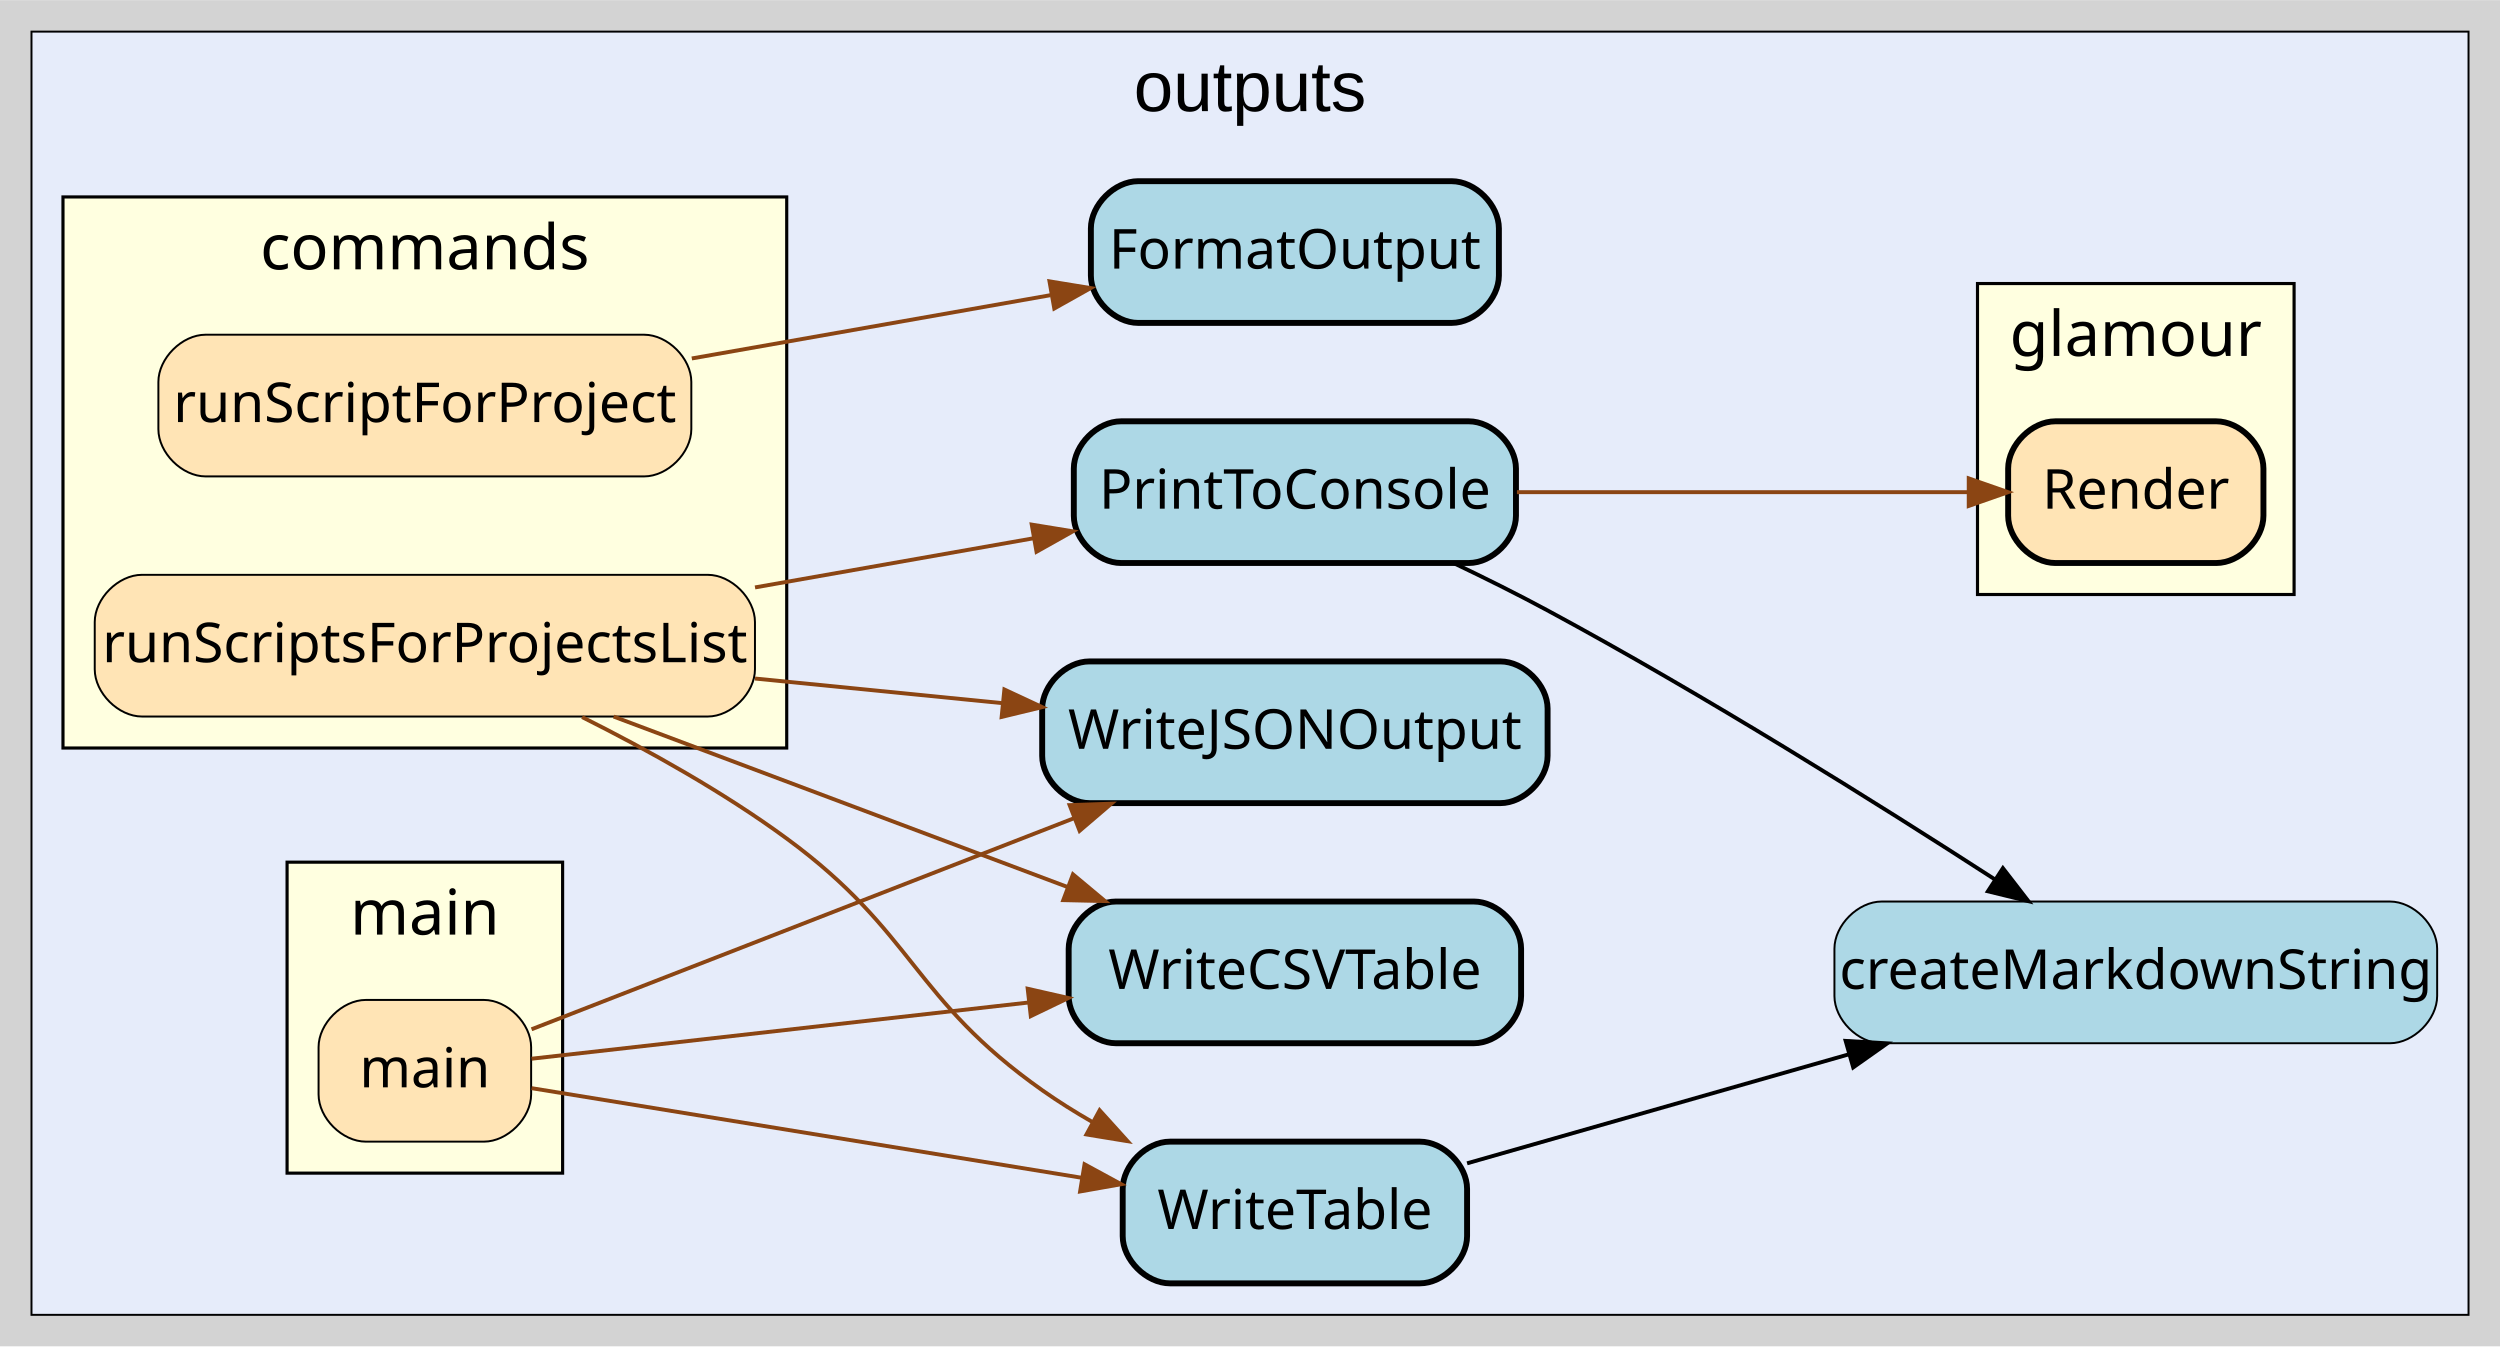
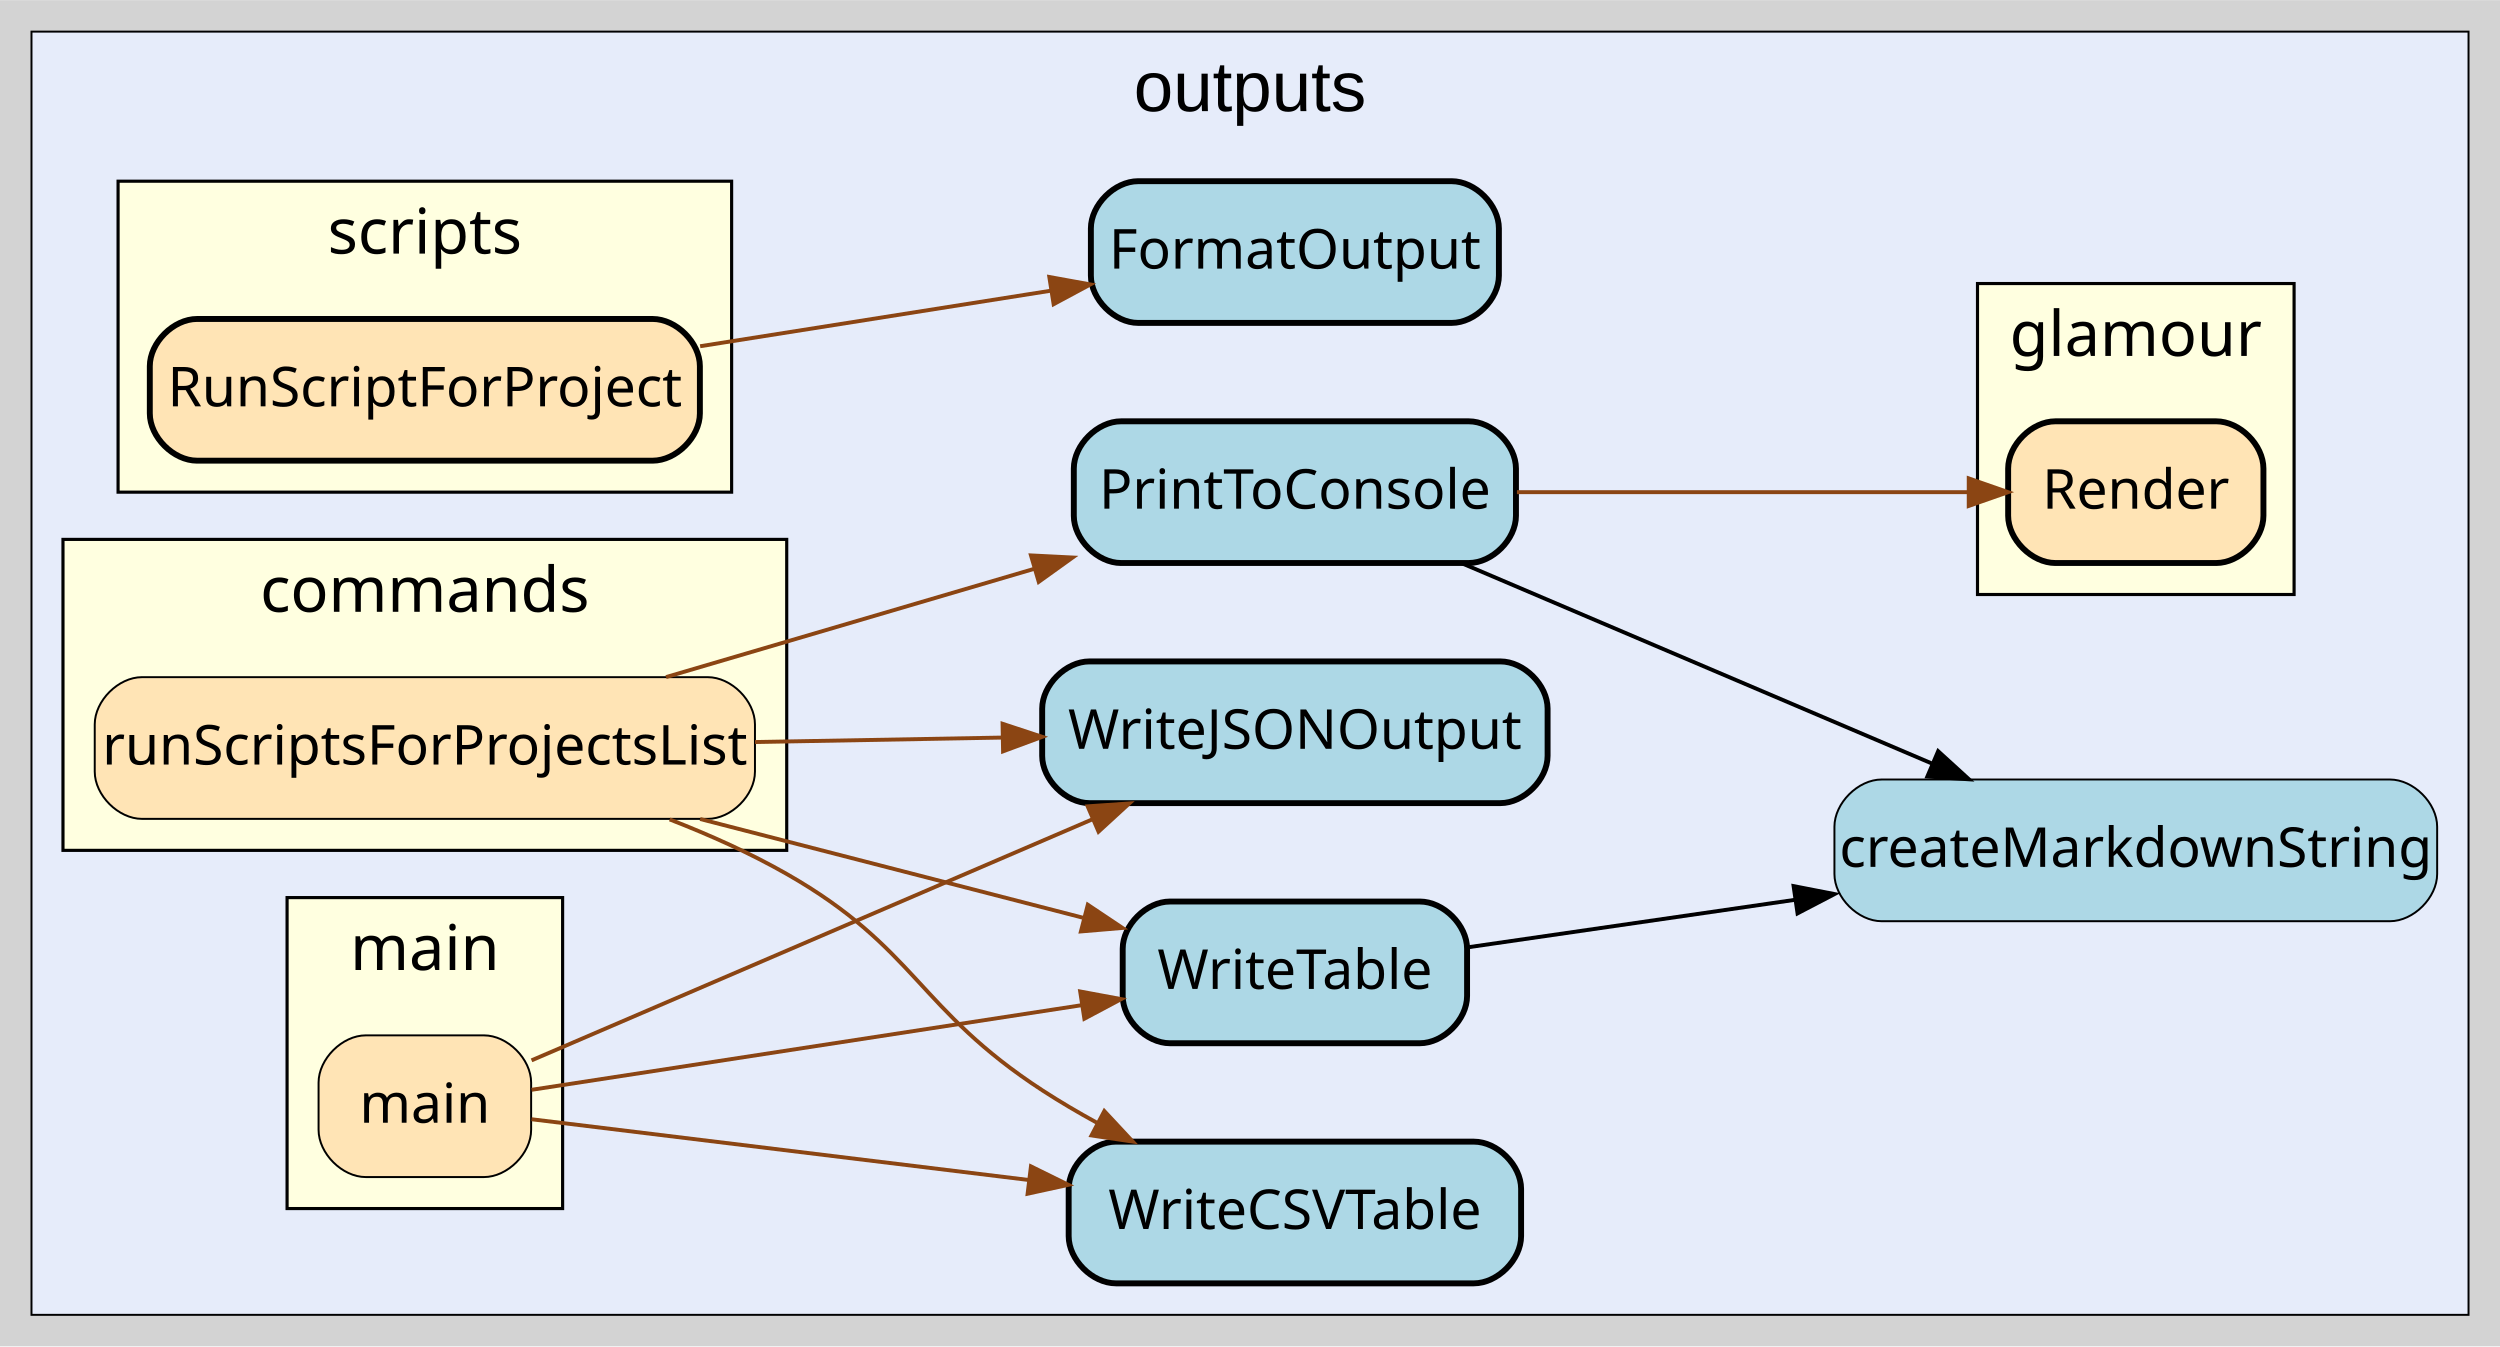
<svg xmlns="http://www.w3.org/2000/svg" xmlns:xlink="http://www.w3.org/1999/xlink" width="635pt" height="342pt" viewBox="0.00 0.00 635.12 342.00">
  <g id="graph0" class="graph" transform="scale(1 1) rotate(0) translate(0 342)">
    <polygon fill="#d3d3d3" stroke="transparent" points="0,0 0,-342 635.124,-342 635.124,0 0,0" />
    <g id="clust1" class="cluster">
      <polygon fill="#e6ecfa" stroke="#000000" stroke-width=".5" points="8,-8 8,-334 627.124,-334 627.124,-8 8,-8" />
      <text text-anchor="middle" x="317.562" y="-313.8" font-family="Arial" font-size="18.00" fill="#000000">outputs</text>
    </g>
+     <g id="clust5" class="cluster">
+       <g id="a_clust5">
+         <a xlink:href="/?f=github.com/wcatron/query-projects/internal/scripts" xlink:title="package: github.com/wcatron/query-projects/internal/scripts">
+           <polygon fill="#ffffe0" stroke="#000000" stroke-width=".8" points="29.996,-217 29.996,-296 185.868,-296 185.868,-217 29.996,-217" />
+           <text text-anchor="middle" x="107.932" y="-277.6" font-family="Tahoma bold" font-size="16.00" fill="#000000">scripts</text>
+         </a>
+       </g>
+     </g>
    <g id="clust4" class="cluster">
      <g id="a_clust4">
        <a xlink:href="/?f=github.com/wcatron/query-projects/internal/commands" xlink:title="package: github.com/wcatron/query-projects/internal/commands">
-           <polygon fill="#ffffe0" stroke="#000000" stroke-width=".8" points="16,-152 16,-292 199.864,-292 199.864,-152 16,-152" />
-           <text text-anchor="middle" x="107.932" y="-273.6" font-family="Tahoma bold" font-size="16.00" fill="#000000">commands</text>
+           <polygon fill="#ffffe0" stroke="#000000" stroke-width=".8" points="16,-126 16,-205 199.864,-205 199.864,-126 16,-126" />
+           <text text-anchor="middle" x="107.932" y="-186.6" font-family="Tahoma bold" font-size="16.00" fill="#000000">commands</text>
        </a>
      </g>
    </g>
    <g id="clust3" class="cluster">
      <g id="a_clust3">
        <a xlink:href="/?f=github.com/wcatron/query-projects/callvis" xlink:title="package: github.com/wcatron/query-projects/callvis">
-           <polygon fill="#ffffe0" stroke="#000000" stroke-width=".8" points="72.932,-44 72.932,-123 142.932,-123 142.932,-44 72.932,-44" />
-           <text text-anchor="middle" x="107.932" y="-104.6" font-family="Tahoma bold" font-size="16.00" fill="#000000">main</text>
+           <polygon fill="#ffffe0" stroke="#000000" stroke-width=".8" points="72.932,-35 72.932,-114 142.932,-114 142.932,-35 72.932,-35" />
+           <text text-anchor="middle" x="107.932" y="-95.6" font-family="Tahoma bold" font-size="16.00" fill="#000000">main</text>
        </a>
      </g>
    </g>
    <g id="clust2" class="cluster">
      <g id="a_clust2">
        <a xlink:href="/?f=github.com/charmbracelet/glamour" xlink:title="package: github.com/charmbracelet/glamour">
          <polygon fill="#ffffe0" stroke="#000000" stroke-width=".8" points="502.38,-191 502.38,-270 582.807,-270 582.807,-191 502.38,-191" />
          <text text-anchor="middle" x="542.593" y="-251.6" font-family="Tahoma bold" font-size="16.00" fill="#000000">glamour</text>
        </a>
      </g>
    </g>
    <g id="node1" class="node">
      <g id="a_node1">
+         <a xlink:title="github.com/wcatron/query-projects/internal/outputs.FormatOutput | defined in csv.go:14">
+           <path fill="#add8e6" stroke="#000000" stroke-width="1.5" d="M368.791,-296C368.791,-296 289.136,-296 289.136,-296 283.136,-296 277.136,-290 277.136,-284 277.136,-284 277.136,-272 277.136,-272 277.136,-266 283.136,-260 289.136,-260 289.136,-260 368.791,-260 368.791,-260 374.791,-260 380.791,-266 380.791,-272 380.791,-272 380.791,-284 380.791,-284 380.791,-290 374.791,-296 368.791,-296" />
+           <text text-anchor="middle" x="328.964" y="-273.8" font-family="Verdana" font-size="14.00" fill="#000000">FormatOutput</text>
+         </a>
+       </g>
+     </g>
+     <g id="node2" class="node">
+       <g id="a_node2">
        <a xlink:title="github.com/wcatron/query-projects/internal/outputs.PrintToConsole | defined in markdown.go:36&#10;at markdown.go:37: calling [github.com/wcatron/query-projects/internal/outputs.createMarkdownString]&#10;at markdown.go:40: calling [github.com/charmbracelet/glamour.Render]">
          <path fill="#add8e6" stroke="#000000" stroke-width="1.5" d="M373.127,-235C373.127,-235 284.8,-235 284.8,-235 278.8,-235 272.8,-229 272.8,-223 272.8,-223 272.8,-211 272.8,-211 272.8,-205 278.8,-199 284.8,-199 284.8,-199 373.127,-199 373.127,-199 379.127,-199 385.127,-205 385.127,-211 385.127,-211 385.127,-223 385.127,-223 385.127,-229 379.127,-235 373.127,-235" />
          <text text-anchor="middle" x="328.964" y="-212.8" font-family="Verdana" font-size="14.00" fill="#000000">PrintToConsole</text>
        </a>
      </g>
    </g>
-     <g id="node2" class="node">
-       <g id="a_node2">
+     <g id="node3" class="node">
+       <g id="a_node3">
        <a xlink:title="github.com/wcatron/query-projects/internal/outputs.createMarkdownString | defined in markdown.go:14">
-           <path fill="#add8e6" stroke="#000000" stroke-width=".5" d="M607.154,-113C607.154,-113 478.033,-113 478.033,-113 472.033,-113 466.033,-107 466.033,-101 466.033,-101 466.033,-89 466.033,-89 466.033,-83 472.033,-77 478.033,-77 478.033,-77 607.154,-77 607.154,-77 613.154,-77 619.154,-83 619.154,-89 619.154,-89 619.154,-101 619.154,-101 619.154,-107 613.154,-113 607.154,-113" />
-           <text text-anchor="middle" x="542.593" y="-90.8" font-family="Verdana" font-size="14.00" fill="#000000">createMarkdownString</text>
-         </a>
-       </g>
-     </g>
-     <g id="edge1" class="edge">
-       <g id="a_edge1">
+           <path fill="#add8e6" stroke="#000000" stroke-width=".5" d="M607.154,-144C607.154,-144 478.033,-144 478.033,-144 472.033,-144 466.033,-138 466.033,-132 466.033,-132 466.033,-120 466.033,-120 466.033,-114 472.033,-108 478.033,-108 478.033,-108 607.154,-108 607.154,-108 613.154,-108 619.154,-114 619.154,-120 619.154,-120 619.154,-132 619.154,-132 619.154,-138 613.154,-144 607.154,-144" />
+           <text text-anchor="middle" x="542.593" y="-121.8" font-family="Verdana" font-size="14.00" fill="#000000">createMarkdownString</text>
+         </a>
+       </g>
+     </g>
+     <g id="edge9" class="edge">
+       <g id="a_edge9">
        <a xlink:title="at markdown.go:37: calling [github.com/wcatron/query-projects/internal/outputs.createMarkdownString]">
-           <path fill="none" stroke="#000000" d="M369.318,-198.969C377.271,-195.176 385.493,-191.083 393.063,-187 432.984,-165.468 477.02,-137.882 506.897,-118.556" />
-           <polygon fill="#000000" stroke="#000000" points="508.835,-121.471 515.314,-113.088 505.021,-115.601 508.835,-121.471" />
+           <path fill="none" stroke="#000000" d="M371.425,-198.912C405.717,-184.305 454.117,-163.688 490.705,-148.103" />
+           <polygon fill="#000000" stroke="#000000" points="492.384,-151.192 500.212,-144.053 489.64,-144.752 492.384,-151.192" />
        </a>
      </g>
    </g>
    <g id="node7" class="node">
      <g id="a_node7">
        <a xlink:title="github.com/charmbracelet/glamour.Render | defined in glamour.go:45">
          <path fill="#ffe4b5" stroke="#000000" stroke-width="1.5" d="M563.021,-235C563.021,-235 522.166,-235 522.166,-235 516.166,-235 510.166,-229 510.166,-223 510.166,-223 510.166,-211 510.166,-211 510.166,-205 516.166,-199 522.166,-199 522.166,-199 563.021,-199 563.021,-199 569.021,-199 575.021,-205 575.021,-211 575.021,-211 575.021,-223 575.021,-223 575.021,-229 569.021,-235 563.021,-235" />
          <text text-anchor="middle" x="542.593" y="-212.8" font-family="Verdana" font-size="14.00" fill="#000000">Render</text>
        </a>
      </g>
    </g>
-     <g id="edge2" class="edge">
-       <g id="a_edge2">
+     <g id="edge10" class="edge">
+       <g id="a_edge10">
        <a xlink:title="at markdown.go:40: calling [github.com/charmbracelet/glamour.Render]">
          <path fill="none" stroke="#8b4513" d="M385.372,-217C421.289,-217 467.074,-217 499.959,-217" />
          <polygon fill="#8b4513" stroke="#8b4513" points="500.154,-220.5 510.154,-217 500.154,-213.5 500.154,-220.5" />
        </a>
      </g>
    </g>
-     <g id="node3" class="node">
-       <g id="a_node3">
-         <a xlink:title="github.com/wcatron/query-projects/internal/outputs.FormatOutput | defined in csv.go:14">
-           <path fill="#add8e6" stroke="#000000" stroke-width="1.5" d="M368.791,-296C368.791,-296 289.136,-296 289.136,-296 283.136,-296 277.136,-290 277.136,-284 277.136,-284 277.136,-272 277.136,-272 277.136,-266 283.136,-260 289.136,-260 289.136,-260 368.791,-260 368.791,-260 374.791,-260 380.791,-266 380.791,-272 380.791,-272 380.791,-284 380.791,-284 380.791,-290 374.791,-296 368.791,-296" />
-           <text text-anchor="middle" x="328.964" y="-273.8" font-family="Verdana" font-size="14.00" fill="#000000">FormatOutput</text>
-         </a>
-       </g>
-     </g>
    <g id="node4" class="node">
      <g id="a_node4">
        <a xlink:title="github.com/wcatron/query-projects/internal/outputs.WriteTable | defined in markdown.go:49&#10;at markdown.go:54: calling [github.com/wcatron/query-projects/internal/outputs.createMarkdownString]">
-           <path fill="#add8e6" stroke="#000000" stroke-width="1.5" d="M360.707,-52C360.707,-52 297.22,-52 297.22,-52 291.22,-52 285.22,-46 285.22,-40 285.22,-40 285.22,-28 285.22,-28 285.22,-22 291.22,-16 297.22,-16 297.22,-16 360.707,-16 360.707,-16 366.707,-16 372.707,-22 372.707,-28 372.707,-28 372.707,-40 372.707,-40 372.707,-46 366.707,-52 360.707,-52" />
-           <text text-anchor="middle" x="328.964" y="-29.8" font-family="Verdana" font-size="14.00" fill="#000000">WriteTable</text>
-         </a>
-       </g>
-     </g>
-     <g id="edge7" class="edge">
-       <g id="a_edge7">
+           <path fill="#add8e6" stroke="#000000" stroke-width="1.5" d="M360.707,-113C360.707,-113 297.22,-113 297.22,-113 291.22,-113 285.22,-107 285.22,-101 285.22,-101 285.22,-89 285.22,-89 285.22,-83 291.22,-77 297.22,-77 297.22,-77 360.707,-77 360.707,-77 366.707,-77 372.707,-83 372.707,-89 372.707,-89 372.707,-101 372.707,-101 372.707,-107 366.707,-113 360.707,-113" />
+           <text text-anchor="middle" x="328.964" y="-90.8" font-family="Verdana" font-size="14.00" fill="#000000">WriteTable</text>
+         </a>
+       </g>
+     </g>
+     <g id="edge1" class="edge">
+       <g id="a_edge1">
        <a xlink:title="at markdown.go:54: calling [github.com/wcatron/query-projects/internal/outputs.createMarkdownString]">
-           <path fill="none" stroke="#000000" d="M372.71,-46.492C400.588,-54.452 437.396,-64.962 469.62,-74.163" />
-           <polygon fill="#000000" stroke="#000000" points="468.882,-77.592 479.459,-76.973 470.805,-70.861 468.882,-77.592" />
+           <path fill="none" stroke="#000000" d="M372.71,-101.348C396.733,-104.834 427.387,-109.282 456.026,-113.438" />
+           <polygon fill="#000000" stroke="#000000" points="455.658,-116.921 466.057,-114.894 456.664,-109.994 455.658,-116.921" />
        </a>
      </g>
    </g>
    <g id="node5" class="node">
      <g id="a_node5">
        <a xlink:title="github.com/wcatron/query-projects/internal/outputs.WriteCSVTable | defined in csv.go:22">
-           <path fill="#add8e6" stroke="#000000" stroke-width="1.5" d="M374.433,-113C374.433,-113 283.494,-113 283.494,-113 277.494,-113 271.494,-107 271.494,-101 271.494,-101 271.494,-89 271.494,-89 271.494,-83 277.494,-77 283.494,-77 283.494,-77 374.433,-77 374.433,-77 380.433,-77 386.433,-83 386.433,-89 386.433,-89 386.433,-101 386.433,-101 386.433,-107 380.433,-113 374.433,-113" />
-           <text text-anchor="middle" x="328.964" y="-90.8" font-family="Verdana" font-size="14.00" fill="#000000">WriteCSVTable</text>
+           <path fill="#add8e6" stroke="#000000" stroke-width="1.5" d="M374.433,-52C374.433,-52 283.494,-52 283.494,-52 277.494,-52 271.494,-46 271.494,-40 271.494,-40 271.494,-28 271.494,-28 271.494,-22 277.494,-16 283.494,-16 283.494,-16 374.433,-16 374.433,-16 380.433,-16 386.433,-22 386.433,-28 386.433,-28 386.433,-40 386.433,-40 386.433,-46 380.433,-52 374.433,-52" />
+           <text text-anchor="middle" x="328.964" y="-29.8" font-family="Verdana" font-size="14.00" fill="#000000">WriteCSVTable</text>
        </a>
      </g>
    </g>
    <g id="node6" class="node">
      <g id="a_node6">
        <a xlink:title="github.com/wcatron/query-projects/internal/outputs.WriteJSONOutput | defined in json.go:14">
          <path fill="#add8e6" stroke="#000000" stroke-width="1.5" d="M381.163,-174C381.163,-174 276.764,-174 276.764,-174 270.764,-174 264.764,-168 264.764,-162 264.764,-162 264.764,-150 264.764,-150 264.764,-144 270.764,-138 276.764,-138 276.764,-138 381.163,-138 381.163,-138 387.163,-138 393.163,-144 393.163,-150 393.163,-150 393.163,-162 393.163,-162 393.163,-168 387.163,-174 381.163,-174" />
          <text text-anchor="middle" x="328.964" y="-151.8" font-family="Verdana" font-size="14.00" fill="#000000">WriteJSONOutput</text>
        </a>
      </g>
    </g>
    <g id="node8" class="node">
      <g id="a_node8">
-         <a xlink:title="github.com/wcatron/query-projects/callvis.main | defined in main.go:11&#10;at main.go:48: calling [github.com/wcatron/query-projects/internal/outputs.WriteTable]&#10;at main.go:50: calling [github.com/wcatron/query-projects/internal/outputs.WriteJSONOutput]&#10;at main.go:49: calling [github.com/wcatron/query-projects/internal/outputs.WriteCSVTable]">
-           <path fill="#ffe4b5" stroke="#000000" stroke-width=".5" d="M122.932,-88C122.932,-88 92.932,-88 92.932,-88 86.932,-88 80.932,-82 80.932,-76 80.932,-76 80.932,-64 80.932,-64 80.932,-58 86.932,-52 92.932,-52 92.932,-52 122.932,-52 122.932,-52 128.932,-52 134.932,-58 134.932,-64 134.932,-64 134.932,-76 134.932,-76 134.932,-82 128.932,-88 122.932,-88" />
-           <text text-anchor="middle" x="107.932" y="-65.8" font-family="Verdana" font-size="14.00" fill="#000000">main</text>
+         <a xlink:title="github.com/wcatron/query-projects/callvis.main | defined in main.go:11&#10;at main.go:49: calling [github.com/wcatron/query-projects/internal/outputs.WriteCSVTable]&#10;at main.go:50: calling [github.com/wcatron/query-projects/internal/outputs.WriteJSONOutput]&#10;at main.go:48: calling [github.com/wcatron/query-projects/internal/outputs.WriteTable]">
+           <path fill="#ffe4b5" stroke="#000000" stroke-width=".5" d="M122.932,-79C122.932,-79 92.932,-79 92.932,-79 86.932,-79 80.932,-73 80.932,-67 80.932,-67 80.932,-55 80.932,-55 80.932,-49 86.932,-43 92.932,-43 92.932,-43 122.932,-43 122.932,-43 128.932,-43 134.932,-49 134.932,-55 134.932,-55 134.932,-67 134.932,-67 134.932,-73 128.932,-79 122.932,-79" />
+           <text text-anchor="middle" x="107.932" y="-56.8" font-family="Verdana" font-size="14.00" fill="#000000">main</text>
+         </a>
+       </g>
+     </g>
+     <g id="edge8" class="edge">
+       <g id="a_edge8">
+         <a xlink:title="at main.go:48: calling [github.com/wcatron/query-projects/internal/outputs.WriteTable]">
+           <path fill="none" stroke="#8b4513" d="M135.035,-65.169C169.685,-70.499 230.491,-79.853 274.799,-86.668" />
+           <polygon fill="#8b4513" stroke="#8b4513" points="274.416,-90.15 284.832,-88.212 275.48,-83.232 274.416,-90.15" />
+         </a>
+       </g>
+     </g>
+     <g id="edge4" class="edge">
+       <g id="a_edge4">
+         <a xlink:title="at main.go:49: calling [github.com/wcatron/query-projects/internal/outputs.WriteCSVTable]">
+           <path fill="none" stroke="#8b4513" d="M135.035,-57.689C166.304,-53.87 218.873,-47.448 261.396,-42.254" />
+           <polygon fill="#8b4513" stroke="#8b4513" points="261.911,-45.717 271.413,-41.03 261.062,-38.769 261.911,-45.717" />
        </a>
      </g>
    </g>
    <g id="edge5" class="edge">
      <g id="a_edge5">
-         <a xlink:title="at main.go:48: calling [github.com/wcatron/query-projects/internal/outputs.WriteTable]">
-           <path fill="none" stroke="#8b4513" d="M135.035,-65.586C169.685,-59.942 230.491,-50.038 274.799,-42.822" />
-           <polygon fill="#8b4513" stroke="#8b4513" points="275.525,-46.25 284.832,-41.188 274.399,-39.341 275.525,-46.25" />
+         <a xlink:title="at main.go:50: calling [github.com/wcatron/query-projects/internal/outputs.WriteJSONOutput]">
+           <path fill="none" stroke="#8b4513" d="M135.035,-72.649C170.442,-87.867 233.16,-114.823 277.678,-133.957" />
+           <polygon fill="#8b4513" stroke="#8b4513" points="276.316,-137.181 286.885,-137.915 279.08,-130.75 276.316,-137.181" />
+         </a>
+       </g>
+     </g>
+     <g id="node9" class="node">
+       <g id="a_node9">
+         <a xlink:title="github.com/wcatron/query-projects/internal/commands.runScriptsForProjectsList | defined in run.go:183&#10;at run.go:225: calling [github.com/wcatron/query-projects/internal/outputs.WriteTable]&#10;at run.go:229: calling [github.com/wcatron/query-projects/internal/outputs.WriteJSONOutput]&#10;at run.go:227: calling [github.com/wcatron/query-projects/internal/outputs.WriteCSVTable]&#10;at run.go:218: calling [github.com/wcatron/query-projects/internal/outputs.PrintToConsole]">
+           <path fill="#ffe4b5" stroke="#000000" stroke-width=".5" d="M179.796,-170C179.796,-170 36.068,-170 36.068,-170 30.068,-170 24.068,-164 24.068,-158 24.068,-158 24.068,-146 24.068,-146 24.068,-140 30.068,-134 36.068,-134 36.068,-134 179.796,-134 179.796,-134 185.796,-134 191.796,-140 191.796,-146 191.796,-146 191.796,-158 191.796,-158 191.796,-164 185.796,-170 179.796,-170" />
+           <text text-anchor="middle" x="107.932" y="-147.8" font-family="Verdana" font-size="14.00" fill="#000000">runScriptsForProjectsList</text>
        </a>
      </g>
    </g>
    <g id="edge11" class="edge">
      <g id="a_edge11">
-         <a xlink:title="at main.go:49: calling [github.com/wcatron/query-projects/internal/outputs.WriteCSVTable]">
-           <path fill="none" stroke="#8b4513" d="M135.035,-73.066C166.304,-76.602 218.873,-82.548 261.396,-87.358" />
-           <polygon fill="#8b4513" stroke="#8b4513" points="261.083,-90.844 271.413,-88.491 261.87,-83.889 261.083,-90.844" />
+         <a xlink:title="at run.go:218: calling [github.com/wcatron/query-projects/internal/outputs.PrintToConsole]">
+           <path fill="none" stroke="#8b4513" d="M169.208,-170.02C198.249,-178.56 232.991,-188.777 262.649,-197.498" />
+           <polygon fill="#8b4513" stroke="#8b4513" points="261.915,-200.931 272.496,-200.394 263.889,-194.215 261.915,-200.931" />
+         </a>
+       </g>
+     </g>
+     <g id="edge2" class="edge">
+       <g id="a_edge2">
+         <a xlink:title="at run.go:225: calling [github.com/wcatron/query-projects/internal/outputs.WriteTable]">
+           <path fill="none" stroke="#8b4513" d="M177.868,-133.965C209.32,-125.854 245.863,-116.43 275.133,-108.882" />
+           <polygon fill="#8b4513" stroke="#8b4513" points="276.354,-112.182 285.163,-106.295 274.606,-105.403 276.354,-112.182" />
+         </a>
+       </g>
+     </g>
+     <g id="edge7" class="edge">
+       <g id="a_edge7">
+         <a xlink:title="at run.go:227: calling [github.com/wcatron/query-projects/internal/outputs.WriteCSVTable]">
+           <path fill="none" stroke="#8b4513" d="M170.135,-133.859C180.354,-129.895 190.617,-125.277 199.864,-120 232.731,-101.242 233.134,-85.624 264.864,-65 269.222,-62.167 273.878,-59.429 278.615,-56.83" />
+           <polygon fill="#8b4513" stroke="#8b4513" points="280.549,-59.768 287.772,-52.017 277.291,-53.572 280.549,-59.768" />
+         </a>
+       </g>
+     </g>
+     <g id="edge3" class="edge">
+       <g id="a_edge3">
+         <a xlink:title="at run.go:229: calling [github.com/wcatron/query-projects/internal/outputs.WriteJSONOutput]">
+           <path fill="none" stroke="#8b4513" d="M191.81,-153.518C212.496,-153.892 234.506,-154.291 254.7,-154.656" />
+           <polygon fill="#8b4513" stroke="#8b4513" points="254.702,-158.157 264.764,-154.838 254.829,-151.158 254.702,-158.157" />
+         </a>
+       </g>
+     </g>
+     <g id="node10" class="node">
+       <g id="a_node10">
+         <a xlink:title="github.com/wcatron/query-projects/internal/scripts.RunScriptForProject | defined in runner.go:35&#10;at runner.go:78: calling [github.com/wcatron/query-projects/internal/outputs.FormatOutput]">
+           <path fill="#ffe4b5" stroke="#000000" stroke-width="1.5" d="M165.804,-261C165.804,-261 50.059,-261 50.059,-261 44.059,-261 38.059,-255 38.059,-249 38.059,-249 38.059,-237 38.059,-237 38.059,-231 44.059,-225 50.059,-225 50.059,-225 165.804,-225 165.804,-225 171.804,-225 177.804,-231 177.804,-237 177.804,-237 177.804,-249 177.804,-249 177.804,-255 171.804,-261 165.804,-261" />
+           <text text-anchor="middle" x="107.932" y="-238.8" font-family="Verdana" font-size="14.00" fill="#000000">RunScriptForProject</text>
        </a>
      </g>
    </g>
    <g id="edge6" class="edge">
      <g id="a_edge6">
-         <a xlink:title="at main.go:50: calling [github.com/wcatron/query-projects/internal/outputs.WriteJSONOutput]">
-           <path fill="none" stroke="#8b4513" d="M135.035,-80.545C169.187,-93.833 228.747,-117.007 272.876,-134.177" />
-           <polygon fill="#8b4513" stroke="#8b4513" points="271.736,-137.489 282.325,-137.854 274.274,-130.966 271.736,-137.489" />
-         </a>
-       </g>
-     </g>
-     <g id="node9" class="node">
-       <g id="a_node9">
-         <a xlink:title="github.com/wcatron/query-projects/internal/commands.runScriptForProject | defined in run.go:249&#10;at run.go:284: calling [github.com/wcatron/query-projects/internal/outputs.FormatOutput]">
-           <path fill="#ffe4b5" stroke="#000000" stroke-width=".5" d="M163.629,-257C163.629,-257 52.236,-257 52.236,-257 46.236,-257 40.236,-251 40.236,-245 40.236,-245 40.236,-233 40.236,-233 40.236,-227 46.236,-221 52.236,-221 52.236,-221 163.629,-221 163.629,-221 169.629,-221 175.629,-227 175.629,-233 175.629,-233 175.629,-245 175.629,-245 175.629,-251 169.629,-257 163.629,-257" />
-           <text text-anchor="middle" x="107.932" y="-234.8" font-family="Verdana" font-size="14.00" fill="#000000">runScriptForProject</text>
-         </a>
-       </g>
-     </g>
-     <g id="edge3" class="edge">
-       <g id="a_edge3">
-         <a xlink:title="at run.go:284: calling [github.com/wcatron/query-projects/internal/outputs.FormatOutput]">
-           <path fill="none" stroke="#8b4513" d="M175.751,-250.966C204.797,-256.091 238.494,-262.037 266.877,-267.045" />
-           <polygon fill="#8b4513" stroke="#8b4513" points="266.619,-270.554 277.075,-268.845 267.836,-263.66 266.619,-270.554" />
-         </a>
-       </g>
-     </g>
-     <g id="node10" class="node">
-       <g id="a_node10">
-         <a xlink:title="github.com/wcatron/query-projects/internal/commands.runScriptsForProjectsList | defined in run.go:180&#10;at run.go:222: calling [github.com/wcatron/query-projects/internal/outputs.WriteTable]&#10;at run.go:215: calling [github.com/wcatron/query-projects/internal/outputs.PrintToConsole]&#10;at run.go:224: calling [github.com/wcatron/query-projects/internal/outputs.WriteCSVTable]&#10;at run.go:226: calling [github.com/wcatron/query-projects/internal/outputs.WriteJSONOutput]">
-           <path fill="#ffe4b5" stroke="#000000" stroke-width=".5" d="M179.796,-196C179.796,-196 36.068,-196 36.068,-196 30.068,-196 24.068,-190 24.068,-184 24.068,-184 24.068,-172 24.068,-172 24.068,-166 30.068,-160 36.068,-160 36.068,-160 179.796,-160 179.796,-160 185.796,-160 191.796,-166 191.796,-172 191.796,-172 191.796,-184 191.796,-184 191.796,-190 185.796,-196 179.796,-196" />
-           <text text-anchor="middle" x="107.932" y="-173.8" font-family="Verdana" font-size="14.00" fill="#000000">runScriptsForProjectsList</text>
-         </a>
-       </g>
-     </g>
-     <g id="edge8" class="edge">
-       <g id="a_edge8">
-         <a xlink:title="at run.go:215: calling [github.com/wcatron/query-projects/internal/outputs.PrintToConsole]">
-           <path fill="none" stroke="#8b4513" d="M191.81,-192.8C215.215,-196.93 240.315,-201.358 262.562,-205.284" />
-           <polygon fill="#8b4513" stroke="#8b4513" points="262.11,-208.758 272.566,-207.049 263.327,-201.864 262.11,-208.758" />
-         </a>
-       </g>
-     </g>
-     <g id="edge4" class="edge">
-       <g id="a_edge4">
-         <a xlink:title="at run.go:222: calling [github.com/wcatron/query-projects/internal/outputs.WriteTable]">
-           <path fill="none" stroke="#8b4513" d="M147.886,-159.86C164.604,-151.483 183.832,-140.78 199.864,-129 232.535,-104.995 231.728,-88.36 264.864,-65 268.823,-62.209 273.072,-59.546 277.43,-57.037" />
-           <polygon fill="#8b4513" stroke="#8b4513" points="279.361,-59.971 286.468,-52.113 276.012,-53.824 279.361,-59.971" />
-         </a>
-       </g>
-     </g>
-     <g id="edge9" class="edge">
-       <g id="a_edge9">
-         <a xlink:title="at run.go:224: calling [github.com/wcatron/query-projects/internal/outputs.WriteCSVTable]">
-           <path fill="none" stroke="#8b4513" d="M155.893,-159.99C189.809,-147.254 235.446,-130.117 271.341,-116.638" />
-           <polygon fill="#8b4513" stroke="#8b4513" points="272.584,-119.91 280.716,-113.118 270.123,-113.357 272.584,-119.91" />
-         </a>
-       </g>
-     </g>
-     <g id="edge10" class="edge">
-       <g id="a_edge10">
-         <a xlink:title="at run.go:226: calling [github.com/wcatron/query-projects/internal/outputs.WriteJSONOutput]">
-           <path fill="none" stroke="#8b4513" d="M191.81,-169.651C212.496,-167.592 234.506,-165.402 254.7,-163.392" />
-           <polygon fill="#8b4513" stroke="#8b4513" points="255.16,-166.863 264.764,-162.39 254.467,-159.898 255.16,-166.863" />
+         <a xlink:title="at runner.go:78: calling [github.com/wcatron/query-projects/internal/outputs.FormatOutput]">
+           <path fill="none" stroke="#8b4513" d="M177.868,-254.074C206.479,-258.605 239.304,-263.803 267.033,-268.193" />
+           <polygon fill="#8b4513" stroke="#8b4513" points="266.577,-271.665 277.002,-269.772 267.672,-264.751 266.577,-271.665" />
        </a>
      </g>
    </g>
  </g>
</svg>
